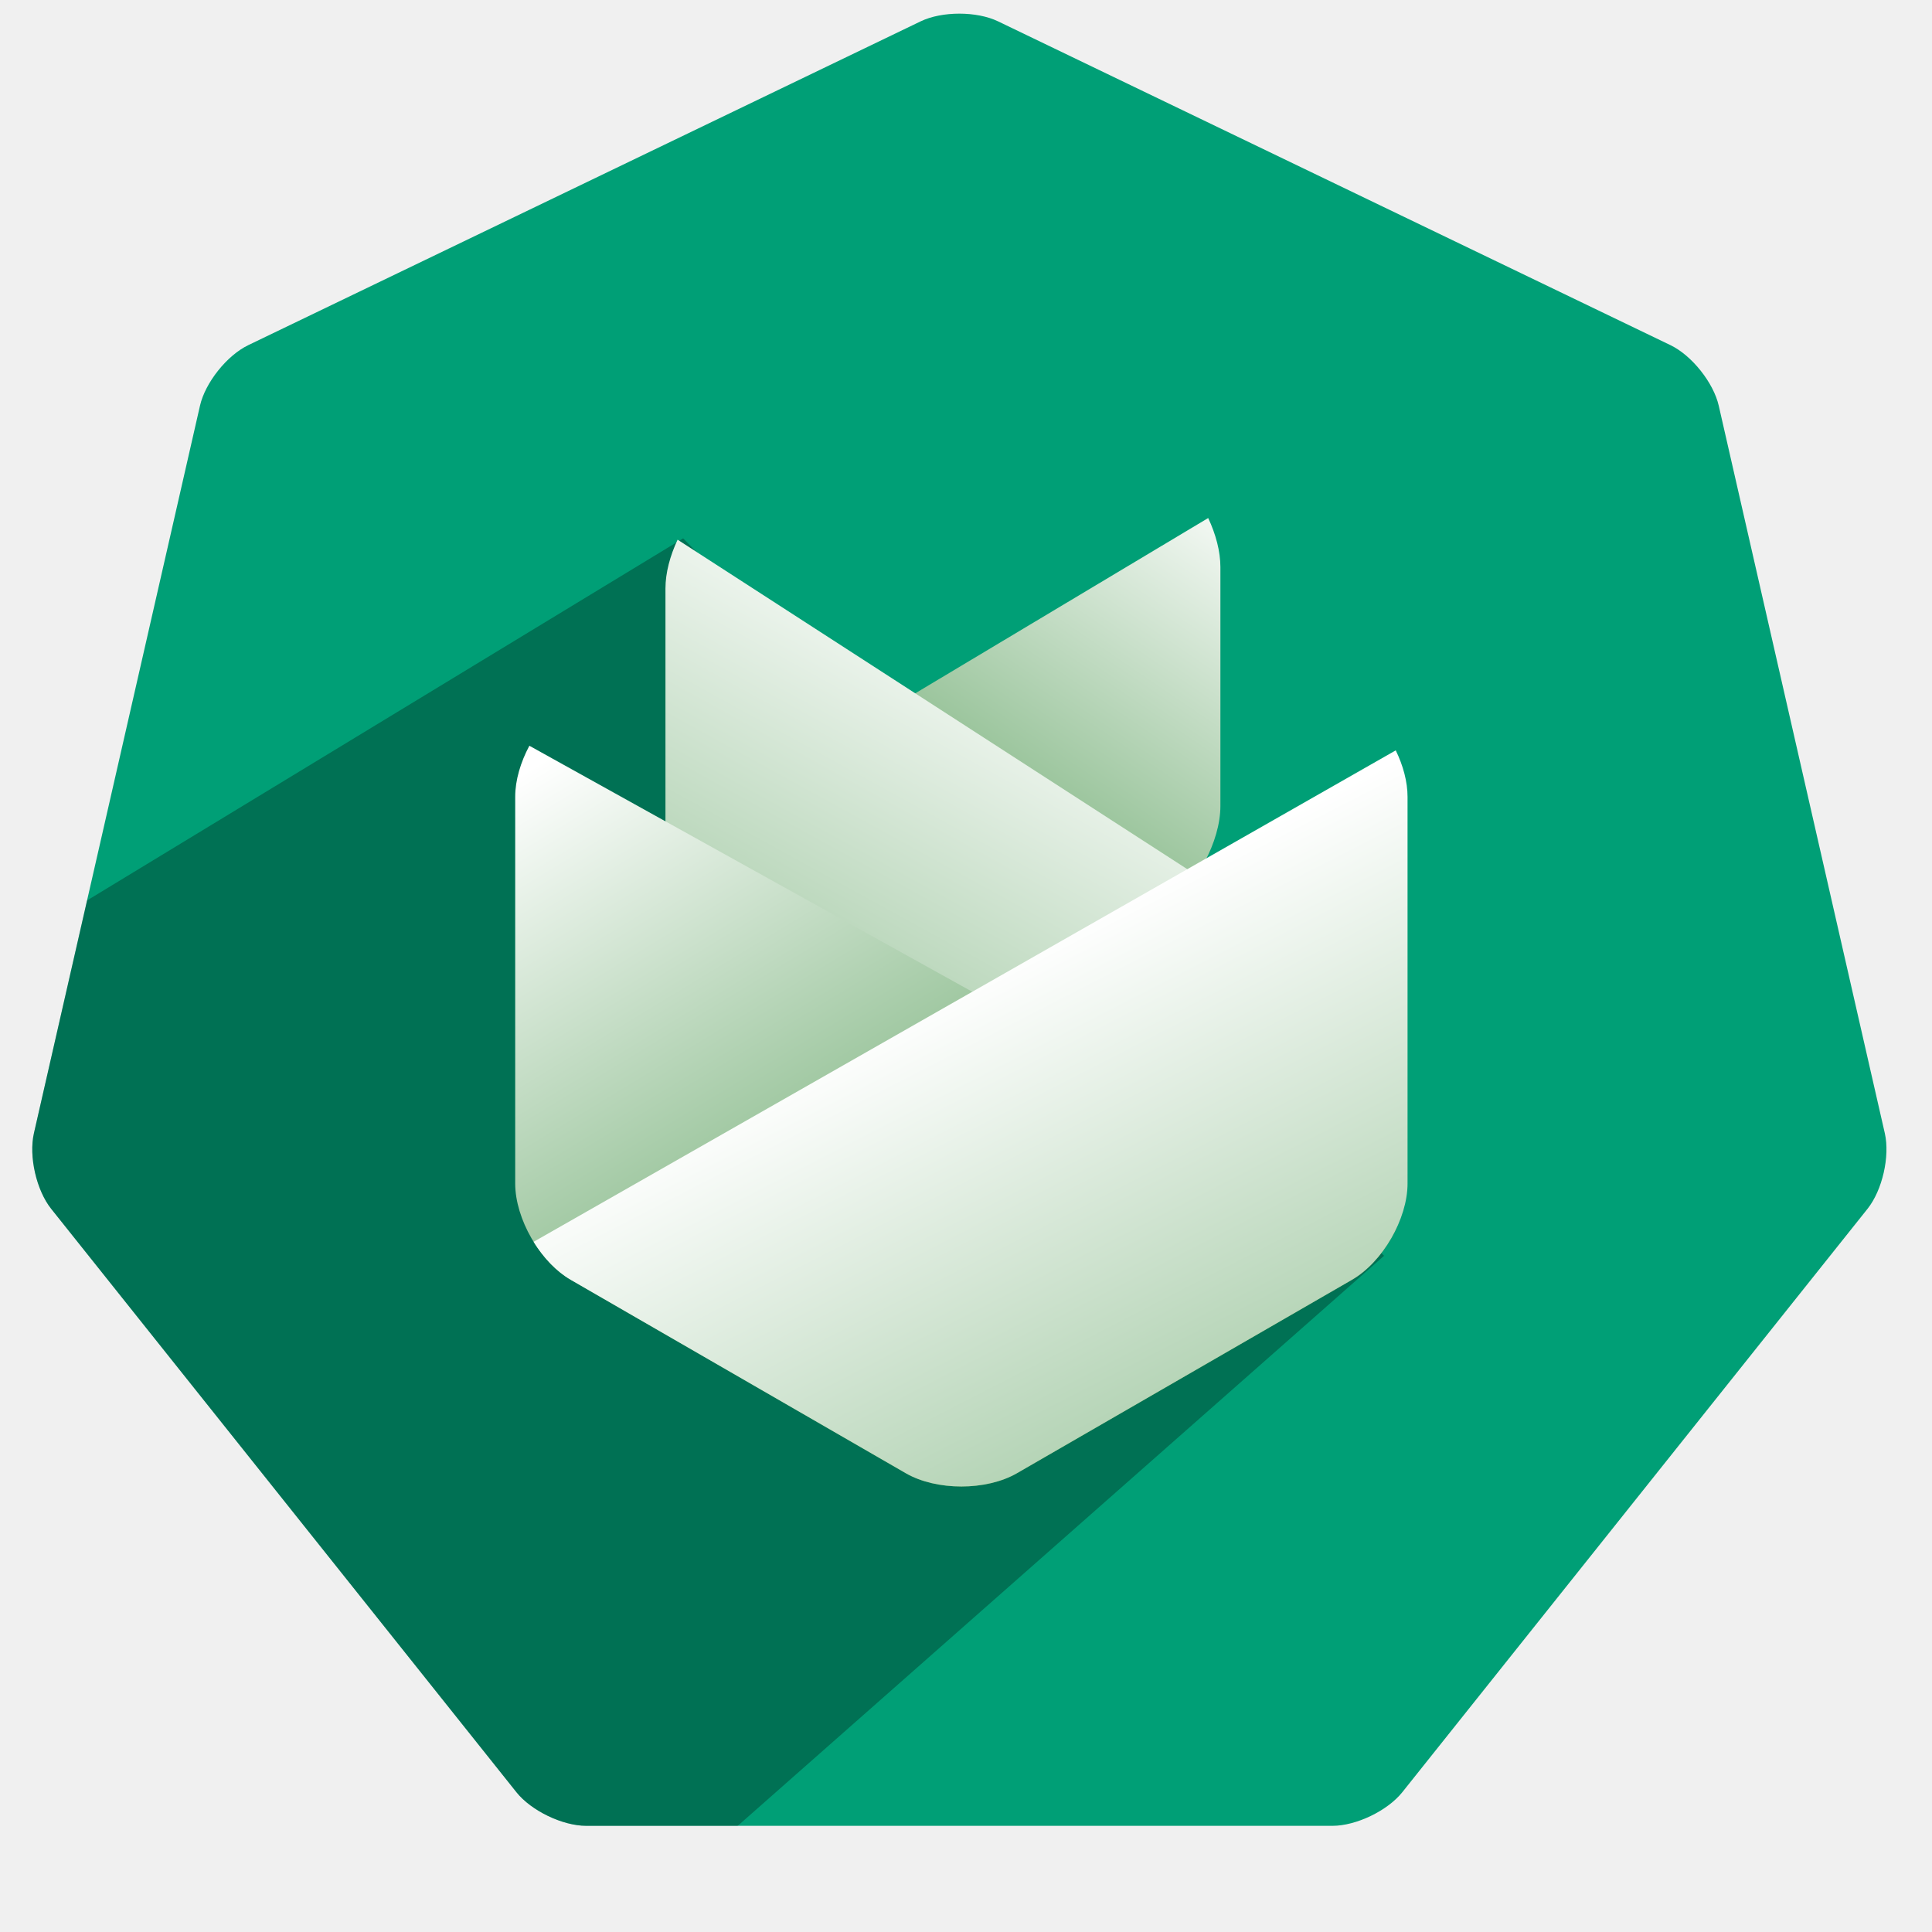
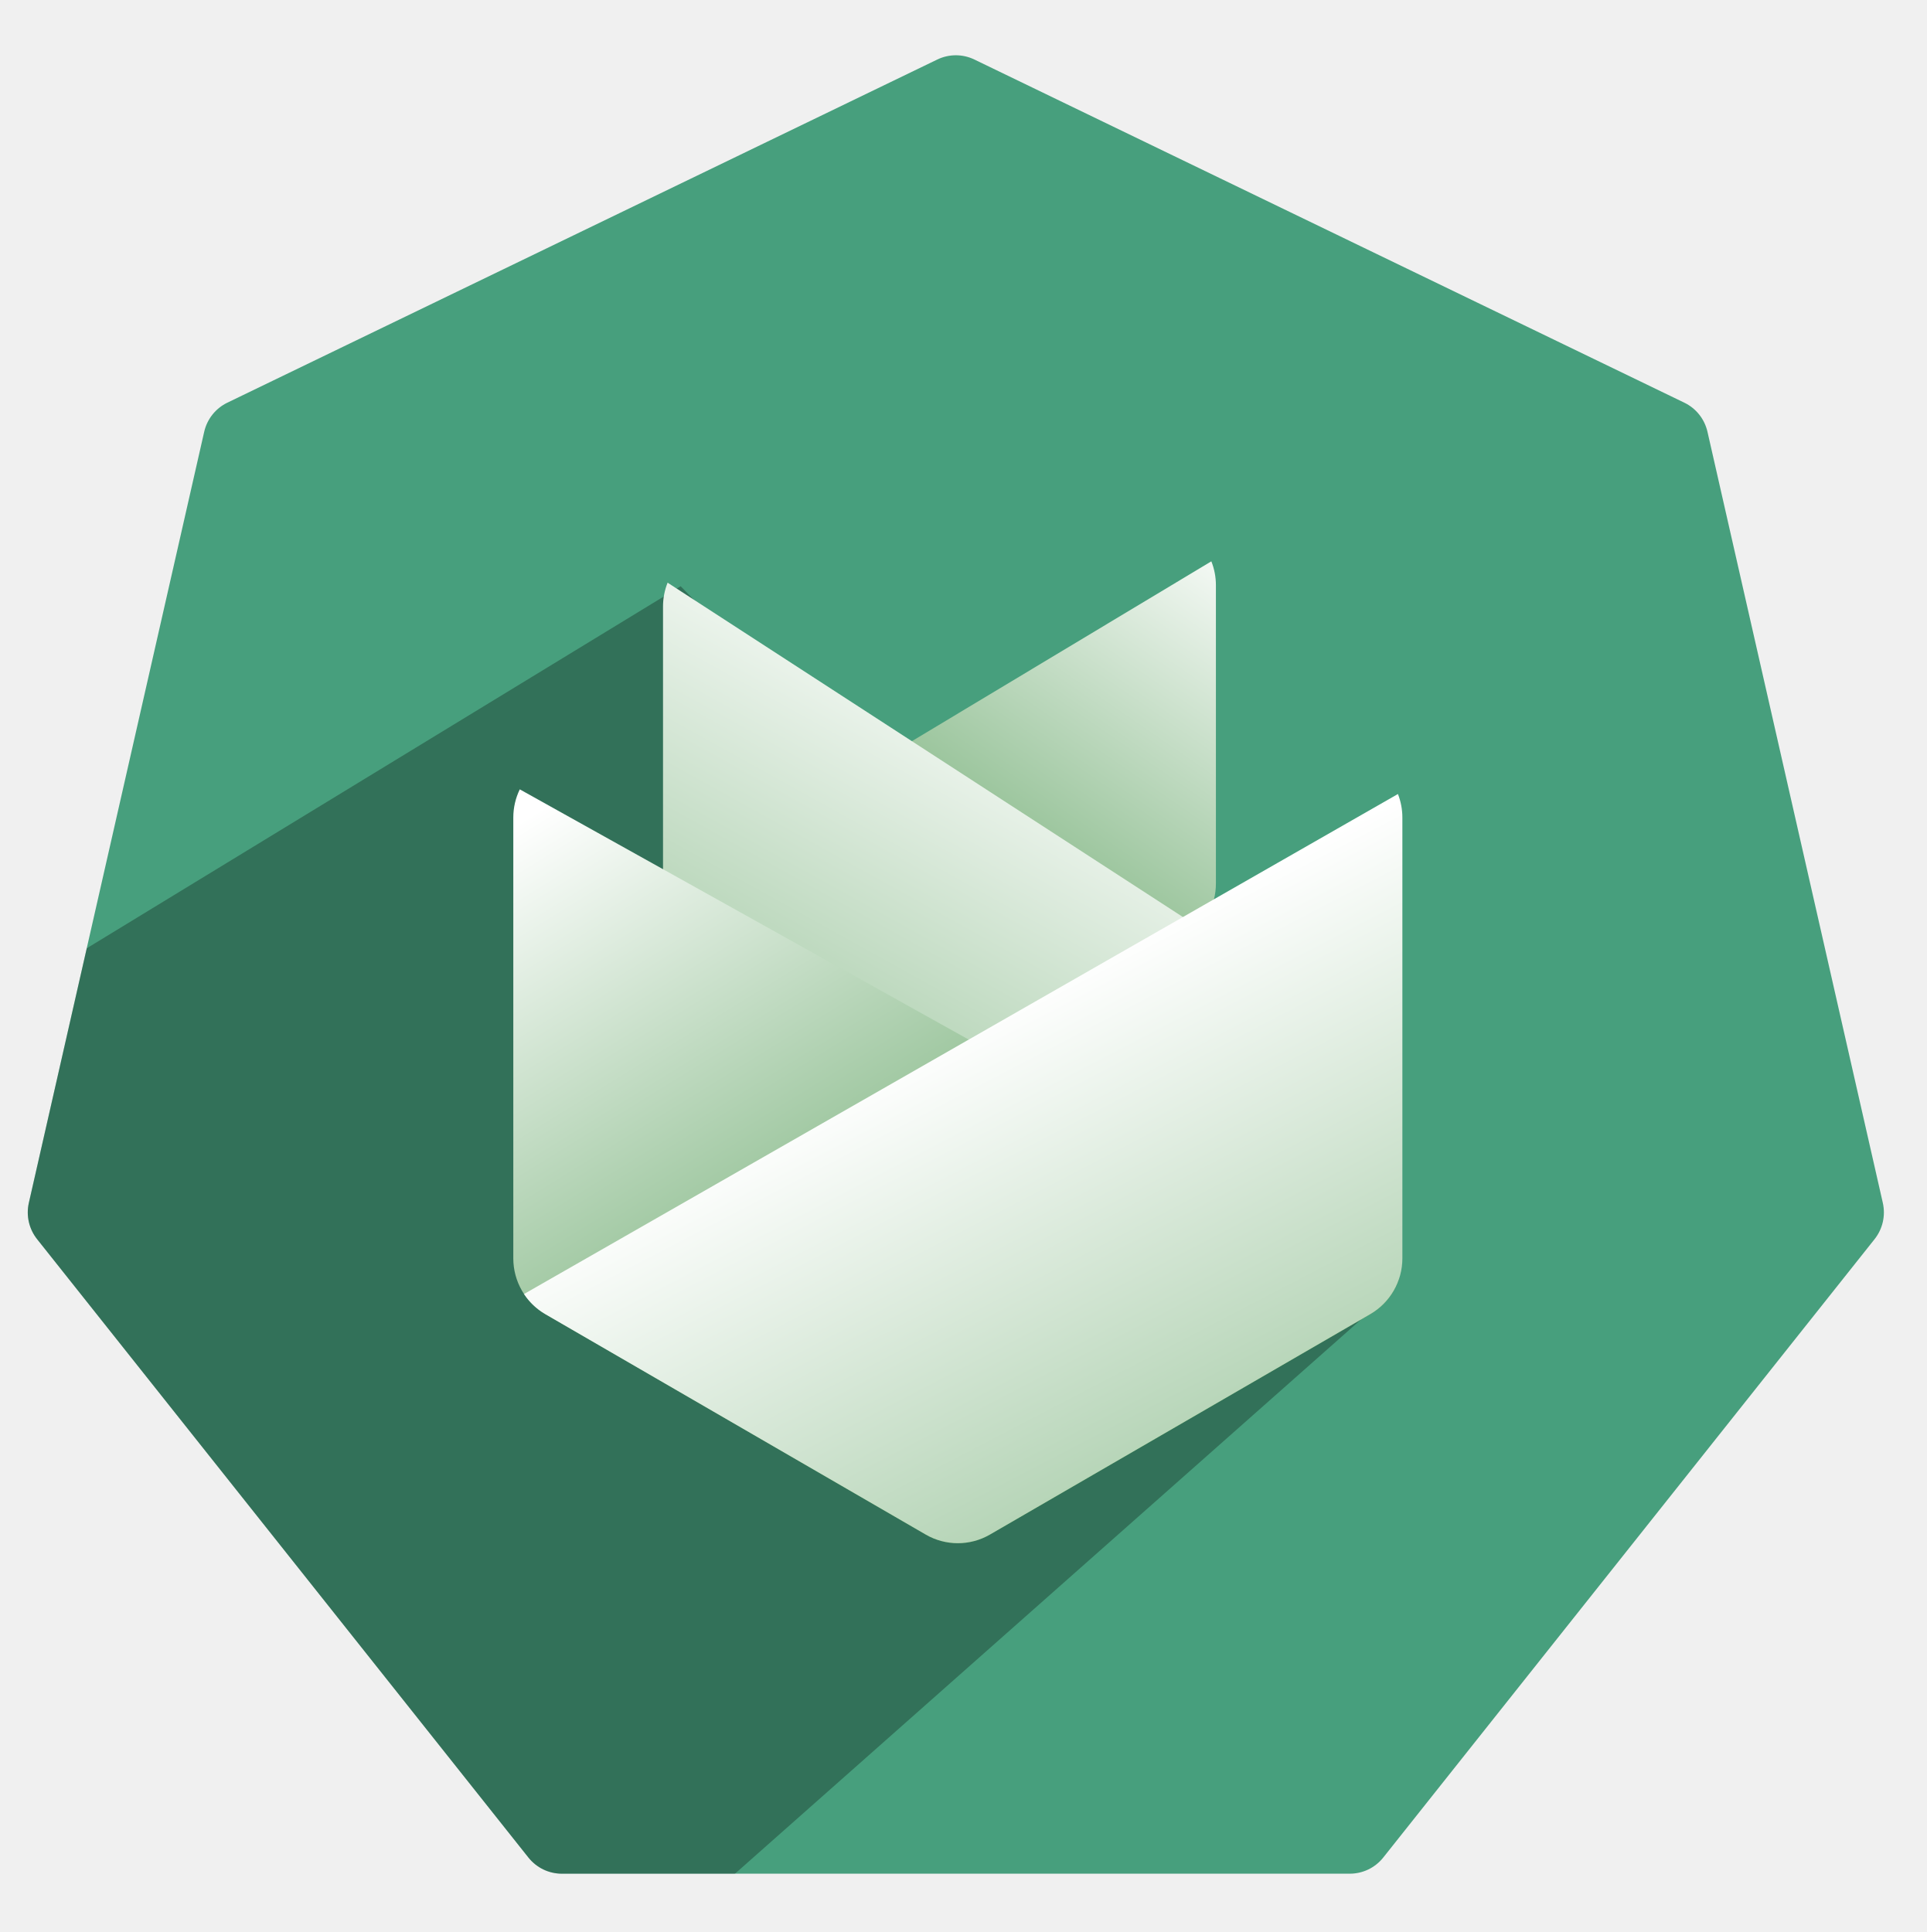
- <svg xmlns="http://www.w3.org/2000/svg" xmlns:xlink="http://www.w3.org/1999/xlink" width="90px" height="90px" viewBox="0 0 90 90" version="1.1">
+ <svg xmlns="http://www.w3.org/2000/svg" width="322" height="323" viewBox="0 0 322 323" fill="none">
+   <path fill-rule="evenodd" clip-rule="evenodd" d="M156.664 9.952C158.625 9.004 160.908 9.004 162.869 9.952L281.534 67.322C283.495 68.269 284.919 70.062 285.403 72.191L314.711 201.099C315.195 203.229 314.687 205.464 313.33 207.172L231.211 310.548C229.854 312.256 227.797 313.251 225.621 313.251H93.912C91.736 313.251 89.679 312.256 88.322 310.548L6.203 207.172C4.846 205.464 4.338 203.229 4.822 201.099L34.13 72.191C34.615 70.062 36.038 68.269 37.999 67.322L156.664 9.952Z" fill="#479f7d" />
+   <mask id="mask0" mask-type="alpha" maskUnits="userSpaceOnUse" x="4" y="9" width="311" height="305">
+     <path fill-rule="evenodd" clip-rule="evenodd" d="M156.664 9.952C158.625 9.004 160.908 9.004 162.869 9.952L281.534 67.322C283.495 68.269 284.919 70.062 285.403 72.191L314.711 201.099C315.195 203.229 314.687 205.464 313.33 207.172L231.211 310.548C229.854 312.256 227.797 313.251 225.621 313.251H93.912C91.736 313.251 89.679 312.256 88.322 310.548L6.203 207.172C4.846 205.464 4.338 203.229 4.822 201.099L34.13 72.191C34.615 70.062 36.038 68.269 37.999 67.322L156.664 9.952Z" fill="white" />
+   </mask>
+   <g mask="url(#mask0)">
+     <path opacity="0.29" fill-rule="evenodd" clip-rule="evenodd" d="M-59.517 203.675L113.769 98.006L230.485 217.95L91.991 340.578L-59.517 203.675Z" fill="black" />
+   </g>
+   <path fill-rule="evenodd" clip-rule="evenodd" d="M202.474 93.845C202.972 95.096 203.238 96.447 203.238 97.834V147.715C203.238 151.346 201.414 154.733 198.387 156.722L162.312 180.433C158.744 182.779 154.131 182.779 150.563 180.433L114.488 156.722C111.97 155.068 110.285 152.446 109.79 149.52L202.474 93.845Z" fill="url(#paint0_linear)" />
+   <path fill-rule="evenodd" clip-rule="evenodd" d="M202.963 156.713C202.138 158.136 200.986 159.371 199.572 160.3L163.497 184.011C159.929 186.357 155.316 186.357 151.748 184.011L115.673 160.3C112.646 158.311 110.823 154.924 110.823 151.292V101.412C110.823 100.022 111.09 98.668 111.589 97.415L202.963 156.713Z" fill="url(#paint1_linear)" />
+   <path fill-rule="evenodd" clip-rule="evenodd" d="M86.881 131.967C86.18 133.412 85.798 135.019 85.798 136.682V210.383C85.798 214.229 87.842 217.784 91.16 219.707L154.739 256.557C158.057 258.481 162.146 258.481 165.464 256.557L229.042 219.707C231.313 218.391 232.987 216.311 233.818 213.897L86.881 131.967Z" fill="url(#paint2_linear)" />
+   <path fill-rule="evenodd" clip-rule="evenodd" d="M87.59 216.34C88.49 217.702 89.703 218.862 91.16 219.707L154.739 256.557C158.057 258.48 162.146 258.48 165.464 256.557L229.043 219.707C232.361 217.784 234.405 214.229 234.405 210.383V136.681C234.405 135.313 234.146 133.981 233.663 132.747L87.59 216.34Z" fill="url(#paint3_linear)" />
  <defs>
-     <path d="M41.886,0.995 C42.883,0.515 44.503,0.517 45.495,0.995 L76.816,16.078 C77.812,16.558 78.821,17.826 79.066,18.9 L86.802,52.791 C87.048,53.87 86.685,55.448 85.998,56.31 L64.324,83.489 C63.634,84.353 62.174,85.054 61.073,85.054 L26.309,85.054 C25.203,85.054 23.745,84.35 23.058,83.489 L1.383,56.31 C0.694,55.445 0.335,53.865 0.58,52.791 L8.316,18.9 C8.562,17.821 9.573,16.556 10.566,16.078 L41.886,0.995 Z" id="path-1" />
-     <linearGradient x1="12.754%" y1="-18.662%" x2="88.267%" y2="84.608%" id="linearGradient-3">
-       <stop stop-color="#FFFFFF" offset="0%" />
-       <stop stop-color="#439246" offset="100%" />
+     <linearGradient id="paint0_linear" x1="239.57" y1="110.714" x2="174.075" y2="205.455" gradientUnits="userSpaceOnUse">
+       <stop stop-color="white" />
+       <stop offset="1" stop-color="#439246" />
    </linearGradient>
-     <linearGradient x1="50%" y1="4.937%" x2="148.756%" y2="175.515%" id="linearGradient-4">
-       <stop stop-color="#FFFFFF" offset="0%" />
-       <stop stop-color="#439246" offset="100%" />
+     <linearGradient id="paint1_linear" x1="235.479" y1="145.405" x2="150.083" y2="299.227" gradientUnits="userSpaceOnUse">
+       <stop stop-color="white" />
+       <stop offset="1" stop-color="#439246" />
    </linearGradient>
-     <linearGradient x1="19.157%" y1="-9.048%" x2="82.22%" y2="77.908%" id="linearGradient-5">
-       <stop stop-color="#FFFFFF" offset="0%" />
-       <stop stop-color="#439246" offset="100%" />
+     <linearGradient id="paint2_linear" x1="49.799" y1="160.303" x2="124.559" y2="281.373" gradientUnits="userSpaceOnUse">
+       <stop stop-color="white" />
+       <stop offset="1" stop-color="#439246" />
    </linearGradient>
-     <linearGradient x1="57.44%" y1="26.315%" x2="137.967%" y2="158.081%" id="linearGradient-6">
-       <stop stop-color="#FFFFFF" offset="0%" />
-       <stop stop-color="#439246" offset="100%" />
+     <linearGradient id="paint3_linear" x1="75.195" y1="216.138" x2="168.121" y2="394.367" gradientUnits="userSpaceOnUse">
+       <stop stop-color="white" />
+       <stop offset="1" stop-color="#439246" />
    </linearGradient>
  </defs>
-   <g id="Page-1" stroke="none" stroke-width="1" fill="none" fill-rule="evenodd">
-     <g id="logo">
-       <g id="Rectangle-2" transform="translate(1, 0)">
-         <mask id="mask-2" fill="white">
-           <use xlink:href="#path-1" />
-         </mask>
-         <use id="Mask" fill="#009F76" xlink:href="#path-1" />
-         <polygon fill="#000000" opacity="0.29" mask="url(#mask-2)" points="-17.648 54.522 30.824 25.079 63.473 58.5 24.732 92.669" />
-       </g>
-       <path d="M56.851,39.26 C56.419,40.444 55.609,41.582 54.674,42.194 L46.6,47.48 C45.214,48.387 42.975,48.392 41.583,47.48 L33.509,42.194 C32.123,41.287 31,39.206 31,37.546 L31,26.415 C31,25.69 31.213,24.885 31.569,24.132 L56.851,39.26 Z" id="Combined-Shape" fill="url(#linearGradient-3)" transform="translate(43.92543, 36.14723) scale(-1, 1) translate(-43.92543, -36.14723) " />
-       <path d="M56.077,25.141 C56.431,25.89 56.643,26.691 56.643,27.412 L56.643,38.543 C56.643,40.203 55.526,42.279 54.134,43.191 L46.06,48.477 C44.675,49.384 42.435,49.389 41.043,48.477 L32.969,43.191 C32.292,42.747 31.677,42.024 31.226,41.206 L56.077,25.141 Z" id="Combined-Shape" fill="url(#linearGradient-4)" transform="translate(43.82128, 37.2466) scale(-1, 1) translate(-43.82128, -37.2466) " />
-       <path d="M65.07,57.185 C64.599,58.201 63.837,59.124 62.979,59.619 L47.375,68.628 C45.944,69.454 43.623,69.453 42.194,68.628 L26.59,59.619 C25.16,58.793 24,56.782 24,55.132 L24,37.115 C24,36.349 24.25,35.506 24.66,34.74 L65.07,57.185 Z" id="Combined-Shape" fill="url(#linearGradient-5)" />
-       <path d="M65.019,34.955 C65.364,35.662 65.569,36.42 65.569,37.115 L65.569,55.132 C65.569,56.784 64.407,58.794 62.979,59.619 L47.375,68.628 C45.944,69.454 43.623,69.453 42.194,68.628 L26.59,59.619 C25.924,59.234 25.316,58.592 24.857,57.849 L65.019,34.955 Z" id="Combined-Shape" fill="url(#linearGradient-6)" />
-     </g>
-   </g>
</svg>
